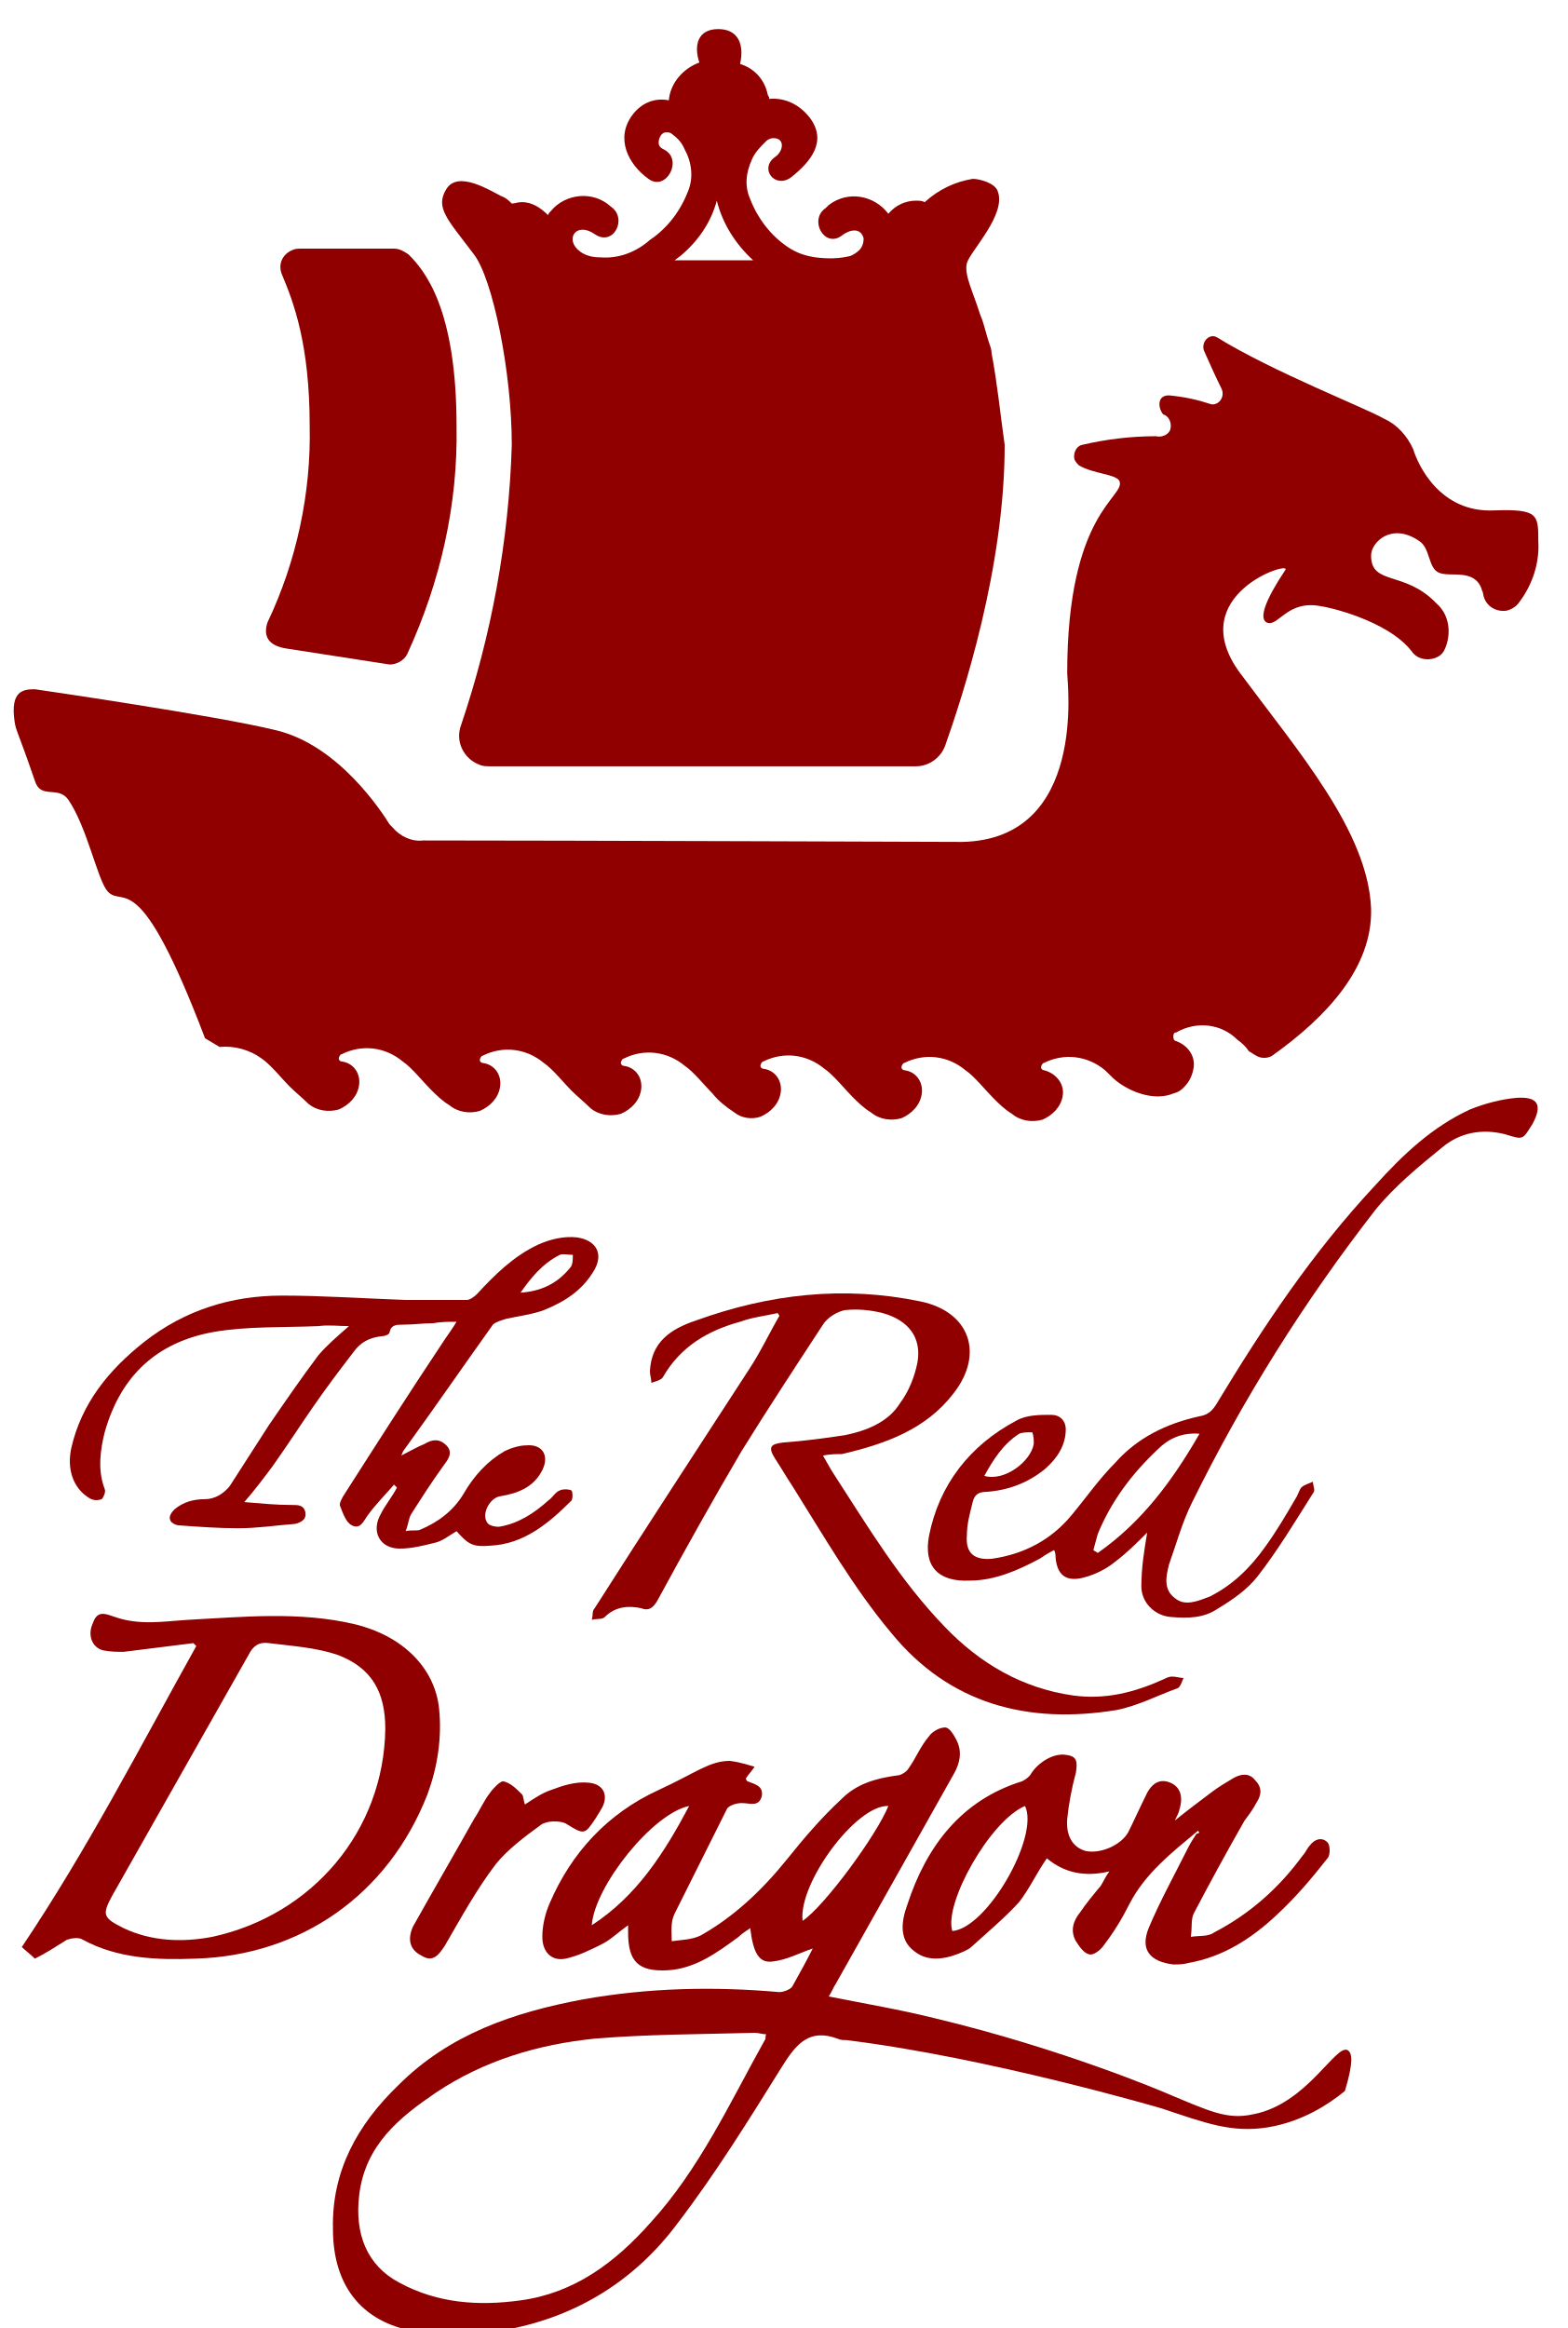
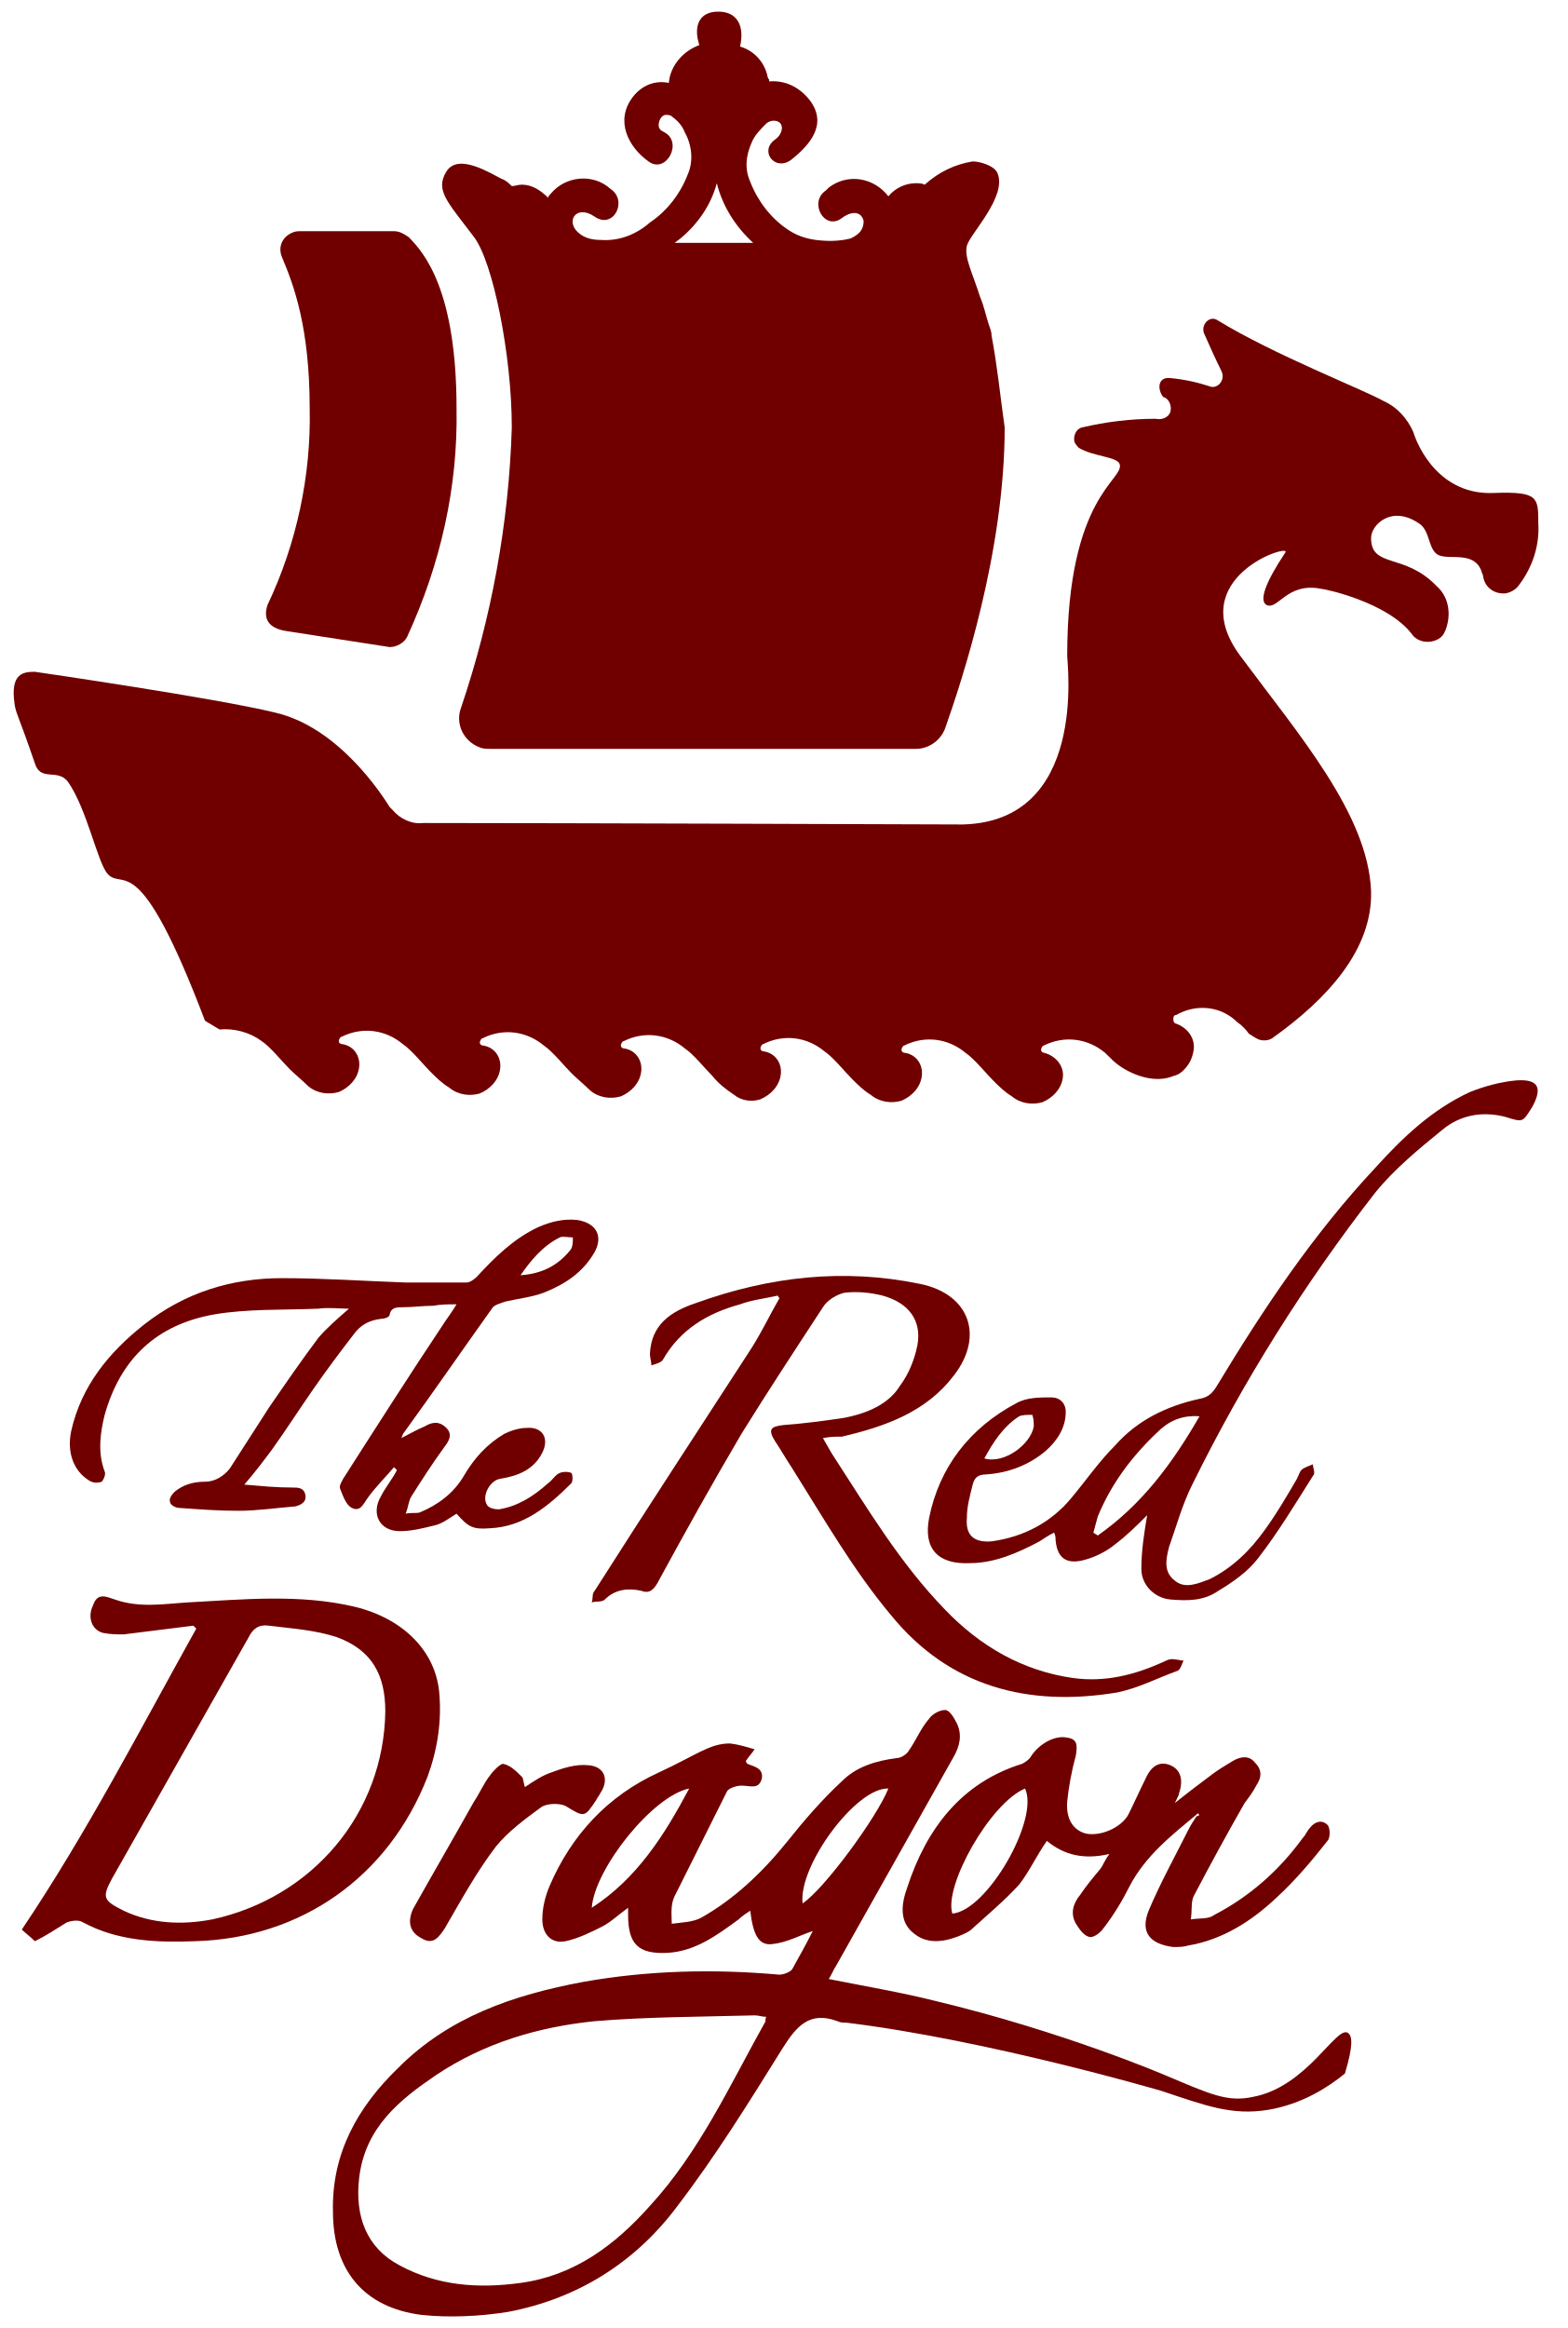
<svg xmlns="http://www.w3.org/2000/svg" version="1.1" id="Layer_1" x="0px" y="0px" viewBox="0 0 107.8 160.1" style="enable-background:new 0 0 107.8 160.1;" xml:space="preserve">
  <style type="text/css">
- 	.st0{fill:#900000;}
+ 	.st0{fill:#700000;}
</style>
  <g id="Layer_2_1_">
    <g id="Layer_1-2">
-       <path class="st0" d="M68.2,24.3c0-0.3-0.1-0.5-0.2-0.8c-0.2-0.6-0.3-1.2-0.6-1.9c-0.5-1.6-1.1-2.7-0.9-3.5s2.8-3.4,2.1-5    c-0.2-0.5-1.2-0.8-1.7-0.8c-1.2,0.2-2.3,0.7-3.3,1.6c-0.2-0.1-0.4-0.1-0.6-0.1c-0.7,0-1.4,0.3-1.9,0.9c-1-1.3-2.8-1.6-4.1-0.6    c-0.1,0.1-0.1,0.1-0.2,0.2c-1.2,0.8-0.1,2.8,1.1,1.9c0.5-0.4,1.3-0.6,1.5,0.2c0,0.3-0.1,0.6-0.3,0.8c-0.2,0.2-0.4,0.3-0.6,0.4    c-0.8,0.2-1.6,0.2-2.4,0.1c-0.7-0.1-1.3-0.3-1.9-0.7c-1.2-0.8-2.1-2-2.6-3.3c-0.4-0.9-0.3-1.8,0.1-2.7c0.2-0.5,0.6-0.9,1-1.3    c0.1-0.1,0.3-0.2,0.5-0.2c0.8,0,0.7,0.9,0.1,1.3c-1.1,0.8,0,2.2,1.1,1.4c1.4-1.1,2.5-2.5,1.3-4.1C55,7.2,54,6.7,52.9,6.8    c0-0.3,0,0-0.1-0.3c-0.2-1-0.9-1.8-1.9-2.1C51.2,3.1,50.8,2,49.4,2c-1.4,0-1.7,1.1-1.3,2.3c-1.1,0.4-2,1.4-2.1,2.6    c-1-0.2-1.9,0.2-2.5,1c-1.2,1.6-0.3,3.4,1.1,4.4c1.2,0.9,2.4-1.3,1.1-2c-0.2-0.1-0.4-0.2-0.4-0.5s0.2-0.7,0.5-0.7    c0.1,0,0.3,0,0.4,0.1c0.4,0.3,0.7,0.6,0.9,1.1c0.5,0.9,0.6,2,0.2,2.9c-0.5,1.3-1.4,2.5-2.6,3.3c-0.9,0.8-2.1,1.3-3.4,1.2    c-0.5,0-1-0.1-1.4-0.4c-1.1-0.8-0.3-2.1,1-1.2s2.3-1.1,1.1-1.9c-1.2-1.1-3.1-0.9-4.1,0.3c-0.1,0.1-0.2,0.2-0.2,0.3    c-0.5-0.5-1.1-0.9-1.8-0.9c-0.3,0-0.5,0.1-0.7,0.1c-0.2-0.2-0.4-0.4-0.7-0.5c-0.8-0.4-3-1.8-3.8-0.5s0.1,2.1,1.9,4.5    c1.3,1.7,2.6,8.1,2.6,13.1c-0.2,6.6-1.4,13.1-3.5,19.3c-0.4,1.1,0.2,2.3,1.3,2.7c0.2,0.1,0.5,0.1,0.8,0.1H63c0.9,0,1.7-0.6,2-1.4    c1.2-3.4,4.1-12.2,4.1-20.7C68.8,28.5,68.6,26.4,68.2,24.3z M49.3,13.8c0.4,1.6,1.3,3,2.5,4.1h-5.4l0.4-0.3    C48,16.6,48.9,15.3,49.3,13.8z" />
-       <path class="st0" d="M80.7,75.2c0.4-0.1,0.6-0.3,0.7-0.4c0.4-0.4,0.6-0.8,0.7-1.4c0.1-0.8-0.4-1.5-1.2-1.8c-0.1,0-0.2-0.1-0.2-0.3    c0-0.1,0-0.3,0.2-0.3c1.4-0.8,3.1-0.6,4.2,0.5c0.3,0.2,0.6,0.5,0.8,0.8c0.2,0.1,0.3,0.2,0.5,0.3c0.3,0.2,0.8,0.2,1.1,0    c3.8-2.7,6.9-6.1,6.8-10.1c-0.2-5.3-5-10.8-9-16.2s3.6-7.8,3.1-7.1c-1.4,2.1-1.8,3.3-1.3,3.6c0.8,0.4,1.4-1.6,3.8-1.1    c0.2,0,4.5,0.9,6.2,3.1c0.4,0.6,1.3,0.7,1.9,0.3c0.3-0.2,0.4-0.5,0.5-0.8c0.3-1,0.1-2.1-0.7-2.8c-2.2-2.3-4.5-1.2-4.5-3.3    c0-0.9,1.4-2.3,3.3-1c0.8,0.5,0.6,1.9,1.4,2.2s2.4-0.3,2.9,1.1c0,0.1,0.1,0.2,0.1,0.3c0.1,0.8,0.8,1.3,1.6,1.2    c0.4-0.1,0.7-0.3,0.9-0.6c0.9-1.2,1.4-2.7,1.3-4.2c0-1.8,0-2.2-3-2.1c-3.8,0.2-5.3-3.2-5.6-4.2c-0.4-0.9-1.1-1.7-2-2.1    c-1.4-0.8-7.6-3.2-11.5-5.6c-0.5-0.3-1.1,0.3-0.9,0.9c0.4,0.9,0.8,1.8,1.2,2.6c0.3,0.6-0.2,1.2-0.7,1.1c-0.9-0.3-1.8-0.5-2.8-0.6    c-0.9-0.1-0.9,0.8-0.5,1.3c0.4,0.1,0.6,0.6,0.5,1s-0.6,0.6-1,0.5c-1.7,0-3.4,0.2-5.1,0.6c-0.4,0.1-0.6,0.6-0.5,1    c0.1,0.2,0.2,0.3,0.3,0.4c1,0.6,2.6,0.6,2.8,1.1c0.4,1.1-3.6,2.1-3.6,13.2c0,0.6,1.4,11.4-7.2,11.6c0,0-27.8-0.1-37.1-0.1    c-0.8,0.1-1.6-0.3-2.1-0.9c-0.1-0.1-0.1-0.1-0.2-0.2c-0.5-0.8-3.5-5.5-7.9-6.5c-4.1-1-16.5-2.8-16.5-2.8c-0.8,0-1.7,0.1-1.4,2.2    c0.1,0.7,0.2,0.6,1.4,4.1C2.8,55,4,54,4.7,55c1.3,1.9,2,5.5,2.7,6.3c1.1,1.2,2.1-2,6.7,10.1l1,0.6c1-0.1,2.1,0.2,2.9,0.8    c0.6,0.4,1.4,1.4,1.9,1.9c0.4,0.4,0.9,0.8,1.3,1.2c0.6,0.5,1.4,0.6,2.1,0.4c0.7-0.3,1.3-0.9,1.4-1.7c0.1-0.8-0.4-1.5-1.2-1.6    c-0.1,0-0.2-0.1-0.2-0.2s0.1-0.3,0.2-0.3c1.4-0.7,3-0.5,4.2,0.5c0.6,0.4,1.4,1.4,1.9,1.9c0.4,0.4,0.8,0.8,1.3,1.1    c0.6,0.5,1.4,0.6,2.1,0.4c0.7-0.3,1.3-0.9,1.4-1.7c0.1-0.8-0.4-1.5-1.2-1.6c-0.1,0-0.2-0.1-0.2-0.2s0.1-0.3,0.2-0.3    c1.4-0.7,3-0.5,4.2,0.5c0.6,0.4,1.4,1.4,1.9,1.9c0.4,0.4,0.9,0.8,1.3,1.2c0.6,0.5,1.4,0.6,2.1,0.4c0.7-0.3,1.3-0.9,1.4-1.7    c0.1-0.8-0.4-1.5-1.2-1.6c-0.1,0-0.2-0.1-0.2-0.2s0.1-0.3,0.2-0.3c1.4-0.7,3-0.5,4.2,0.5c0.6,0.4,1.4,1.4,1.9,1.9    c0.4,0.5,0.9,0.9,1.5,1.3c0.5,0.4,1.2,0.5,1.8,0.3c0.7-0.3,1.3-0.9,1.4-1.7c0.1-0.8-0.4-1.5-1.2-1.6c-0.1,0-0.2-0.1-0.2-0.2    s0.1-0.3,0.2-0.3c1.4-0.7,3-0.5,4.2,0.5c0.6,0.4,1.4,1.4,1.9,1.9c0.4,0.4,0.8,0.8,1.3,1.1c0.6,0.5,1.4,0.6,2.1,0.4    c0.7-0.3,1.3-0.9,1.4-1.7c0.1-0.8-0.4-1.5-1.2-1.6c-0.1,0-0.2-0.1-0.2-0.2s0.1-0.3,0.2-0.3c1.4-0.7,3-0.5,4.2,0.5    c0.6,0.4,1.4,1.4,1.9,1.9c0.4,0.4,0.8,0.8,1.3,1.1c0.6,0.5,1.4,0.6,2.1,0.4c0.7-0.3,1.3-0.9,1.4-1.7c0.1-0.8-0.5-1.5-1.3-1.7    c-0.1,0-0.2-0.1-0.2-0.2s0.1-0.3,0.2-0.3c1.4-0.7,3-0.5,4.2,0.5c0.4,0.4,0.7,0.7,1,0.9C78,75.2,79.5,75.7,80.7,75.2z" />
-       <path class="st0" d="M26.8,45.7l-7.1-1.1c-1.3-0.2-1.6-0.9-1.3-1.8c2-4.2,3-8.9,2.9-13.5c0-5.6-1.1-8.5-1.9-10.4    c-0.3-0.7,0-1.4,0.7-1.7c0.2-0.1,0.4-0.1,0.6-0.1h6.4c0.4,0,0.7,0.2,1,0.4c1.1,1.1,3.3,3.7,3.3,11.8C31.5,34.7,30.3,40,28,45    C27.8,45.4,27.3,45.7,26.8,45.7z" />
+       <path class="st0" d="M68.2,23.1c0-0.3-0.1-0.5-0.2-0.8c-0.2-0.6-0.3-1.2-0.6-1.9c-0.5-1.6-1.1-2.7-0.9-3.5s2.8-3.4,2.1-5    c-0.2-0.5-1.2-0.8-1.7-0.8c-1.2,0.2-2.3,0.7-3.3,1.6c-0.2-0.1-0.4-0.1-0.6-0.1c-0.7,0-1.4,0.3-1.9,0.9c-1-1.3-2.8-1.6-4.1-0.6    c-0.1,0.1-0.1,0.1-0.2,0.2c-1.2,0.8-0.1,2.8,1.1,1.9c0.5-0.4,1.3-0.6,1.5,0.2c0,0.3-0.1,0.6-0.3,0.8c-0.2,0.2-0.4,0.3-0.6,0.4    c-0.8,0.2-1.6,0.2-2.4,0.1c-0.7-0.1-1.3-0.3-1.9-0.7c-1.2-0.8-2.1-2-2.6-3.3c-0.4-0.9-0.3-1.8,0.1-2.7c0.2-0.5,0.6-0.9,1-1.3    c0.1-0.1,0.3-0.2,0.5-0.2c0.8,0,0.7,0.9,0.1,1.3c-1.1,0.8,0,2.2,1.1,1.4c1.4-1.1,2.5-2.5,1.3-4.1C55,6,54,5.5,52.9,5.6    c0-0.3,0,0-0.1-0.3c-0.2-1-0.9-1.8-1.9-2.1c0.3-1.3-0.1-2.4-1.5-2.4c-1.4,0-1.7,1.1-1.3,2.3c-1.1,0.4-2,1.4-2.1,2.6    c-1-0.2-1.9,0.2-2.5,1c-1.2,1.6-0.3,3.4,1.1,4.4c1.2,0.9,2.4-1.3,1.1-2c-0.2-0.1-0.4-0.2-0.4-0.5s0.2-0.7,0.5-0.7    c0.1,0,0.3,0,0.4,0.1c0.4,0.3,0.7,0.6,0.9,1.1c0.5,0.9,0.6,2,0.2,2.9c-0.5,1.3-1.4,2.5-2.6,3.3c-0.9,0.8-2.1,1.3-3.4,1.2    c-0.5,0-1-0.1-1.4-0.4c-1.1-0.8-0.3-2.1,1-1.2s2.3-1.1,1.1-1.9c-1.2-1.1-3.1-0.9-4.1,0.3c-0.1,0.1-0.2,0.2-0.2,0.3    c-0.5-0.5-1.1-0.9-1.8-0.9c-0.3,0-0.5,0.1-0.7,0.1c-0.2-0.2-0.4-0.4-0.7-0.5c-0.8-0.4-3-1.8-3.8-0.5s0.1,2.1,1.9,4.5    c1.3,1.7,2.6,8.1,2.6,13.1C35,36,33.8,42.5,31.7,48.7c-0.4,1.1,0.2,2.3,1.3,2.7c0.2,0.1,0.5,0.1,0.8,0.1H63c0.9,0,1.7-0.6,2-1.4    c1.2-3.4,4.1-12.2,4.1-20.7C68.8,27.3,68.6,25.2,68.2,23.1z M49.3,12.6c0.4,1.6,1.3,3,2.5,4.1h-5.4l0.4-0.3    C48,15.4,48.9,14.1,49.3,12.6z" />
+       <path class="st0" d="M80.7,74c0.4-0.1,0.6-0.3,0.7-0.4c0.4-0.4,0.6-0.8,0.7-1.4c0.1-0.8-0.4-1.5-1.2-1.8c-0.1,0-0.2-0.1-0.2-0.3    c0-0.1,0-0.3,0.2-0.3c1.4-0.8,3.1-0.6,4.2,0.5c0.3,0.2,0.6,0.5,0.8,0.8c0.2,0.1,0.3,0.2,0.5,0.3c0.3,0.2,0.8,0.2,1.1,0    c3.8-2.7,6.9-6.1,6.8-10.1c-0.2-5.3-5-10.8-9-16.2s3.6-7.8,3.1-7.1c-1.4,2.1-1.8,3.3-1.3,3.6c0.8,0.4,1.4-1.6,3.8-1.1    c0.2,0,4.5,0.9,6.2,3.1c0.4,0.6,1.3,0.7,1.9,0.3c0.3-0.2,0.4-0.5,0.5-0.8c0.3-1,0.1-2.1-0.7-2.8c-2.2-2.3-4.5-1.2-4.5-3.3    c0-0.9,1.4-2.3,3.3-1c0.8,0.5,0.6,1.9,1.4,2.2s2.4-0.3,2.9,1.1c0,0.1,0.1,0.2,0.1,0.3c0.1,0.8,0.8,1.3,1.6,1.2    c0.4-0.1,0.7-0.3,0.9-0.6c0.9-1.2,1.4-2.7,1.3-4.2c0-1.8,0-2.2-3-2.1c-3.8,0.2-5.3-3.2-5.6-4.2c-0.4-0.9-1.1-1.7-2-2.1    c-1.4-0.8-7.6-3.2-11.5-5.6c-0.5-0.3-1.1,0.3-0.9,0.9c0.4,0.9,0.8,1.8,1.2,2.6c0.3,0.6-0.2,1.2-0.7,1.1c-0.9-0.3-1.8-0.5-2.8-0.6    c-0.9-0.1-0.9,0.8-0.5,1.3c0.4,0.1,0.6,0.6,0.5,1s-0.6,0.6-1,0.5c-1.7,0-3.4,0.2-5.1,0.6c-0.4,0.1-0.6,0.6-0.5,1    c0.1,0.2,0.2,0.3,0.3,0.4c1,0.6,2.6,0.6,2.8,1.1c0.4,1.1-3.6,2.1-3.6,13.2c0,0.6,1.4,11.4-7.2,11.6c0,0-27.8-0.1-37.1-0.1    c-0.8,0.1-1.6-0.3-2.1-0.9c-0.1-0.1-0.1-0.1-0.2-0.2c-0.5-0.8-3.5-5.5-7.9-6.5c-4.1-1-16.5-2.8-16.5-2.8c-0.8,0-1.7,0.1-1.4,2.2    c0.1,0.7,0.2,0.6,1.4,4.1c0.4,1.3,1.6,0.3,2.3,1.3c1.3,1.9,2,5.5,2.7,6.3c1.1,1.2,2.1-2,6.7,10.1l1,0.6c1-0.1,2.1,0.2,2.9,0.8    c0.6,0.4,1.4,1.4,1.9,1.9c0.4,0.4,0.9,0.8,1.3,1.2c0.6,0.5,1.4,0.6,2.1,0.4c0.7-0.3,1.3-0.9,1.4-1.7c0.1-0.8-0.4-1.5-1.2-1.6    c-0.1,0-0.2-0.1-0.2-0.2s0.1-0.3,0.2-0.3c1.4-0.7,3-0.5,4.2,0.5c0.6,0.4,1.4,1.4,1.9,1.9c0.4,0.4,0.8,0.8,1.3,1.1    c0.6,0.5,1.4,0.6,2.1,0.4c0.7-0.3,1.3-0.9,1.4-1.7c0.1-0.8-0.4-1.5-1.2-1.6c-0.1,0-0.2-0.1-0.2-0.2s0.1-0.3,0.2-0.3    c1.4-0.7,3-0.5,4.2,0.5c0.6,0.4,1.4,1.4,1.9,1.9c0.4,0.4,0.9,0.8,1.3,1.2c0.6,0.5,1.4,0.6,2.1,0.4c0.7-0.3,1.3-0.9,1.4-1.7    c0.1-0.8-0.4-1.5-1.2-1.6c-0.1,0-0.2-0.1-0.2-0.2s0.1-0.3,0.2-0.3c1.4-0.7,3-0.5,4.2,0.5c0.6,0.4,1.4,1.4,1.9,1.9    c0.4,0.5,0.9,0.9,1.5,1.3c0.5,0.4,1.2,0.5,1.8,0.3c0.7-0.3,1.3-0.9,1.4-1.7c0.1-0.8-0.4-1.5-1.2-1.6c-0.1,0-0.2-0.1-0.2-0.2    s0.1-0.3,0.2-0.3c1.4-0.7,3-0.5,4.2,0.5c0.6,0.4,1.4,1.4,1.9,1.9c0.4,0.4,0.8,0.8,1.3,1.1c0.6,0.5,1.4,0.6,2.1,0.4    c0.7-0.3,1.3-0.9,1.4-1.7c0.1-0.8-0.4-1.5-1.2-1.6c-0.1,0-0.2-0.1-0.2-0.2s0.1-0.3,0.2-0.3c1.4-0.7,3-0.5,4.2,0.5    c0.6,0.4,1.4,1.4,1.9,1.9c0.4,0.4,0.8,0.8,1.3,1.1c0.6,0.5,1.4,0.6,2.1,0.4c0.7-0.3,1.3-0.9,1.4-1.7c0.1-0.8-0.5-1.5-1.3-1.7    c-0.1,0-0.2-0.1-0.2-0.2s0.1-0.3,0.2-0.3c1.4-0.7,3-0.5,4.2,0.5c0.4,0.4,0.7,0.7,1,0.9C78,74,79.5,74.5,80.7,74z" />
+       <path class="st0" d="M26.8,44.5l-7.1-1.1c-1.3-0.2-1.6-0.9-1.3-1.8c2-4.2,3-8.9,2.9-13.5c0-5.6-1.1-8.5-1.9-10.4    c-0.3-0.7,0-1.4,0.7-1.7c0.2-0.1,0.4-0.1,0.6-0.1h6.4c0.4,0,0.7,0.2,1,0.4c1.1,1.1,3.3,3.7,3.3,11.8c0.1,5.4-1.1,10.7-3.4,15.7    C27.8,44.2,27.3,44.5,26.8,44.5z" />
    </g>
  </g>
  <g>
-     <path class="st0" d="M51.9,121.5c-0.2,0.3-0.4,0.5-0.6,0.8c0,0.1,0.1,0.2,0.1,0.2c0.5,0.2,1.1,0.3,1,1c-0.2,0.8-0.8,0.5-1.4,0.5   c-0.4,0-0.9,0.2-1,0.4c-1.2,2.4-2.4,4.8-3.6,7.2c-0.3,0.6-0.2,1.3-0.2,1.9c0.7-0.1,1.4-0.1,2-0.4c2.3-1.3,4.2-3.1,5.9-5.2   c1.2-1.5,2.4-2.9,3.8-4.2c1-1,2.3-1.4,3.8-1.6c0.3,0,0.7-0.3,0.8-0.5c0.5-0.7,0.8-1.5,1.4-2.2c0.2-0.3,0.7-0.6,1.1-0.6   c0.3,0,0.6,0.5,0.8,0.9c0.4,0.8,0.2,1.6-0.2,2.3c-2.7,4.8-5.4,9.6-8.1,14.4c-0.2,0.3-0.3,0.6-0.5,0.9c2.5,0.5,4.9,0.9,7.3,1.5   c8.8,2.1,15.8,5.1,15.8,5.1c3.1,1.3,4.3,1.9,6.1,1.5c3.7-0.7,5.7-4.9,6.5-4.4c0.3,0.2,0.4,0.8-0.2,2.8c-1.1,0.9-2.9,2.1-5.3,2.5   c-2.5,0.4-4.3-0.3-7.3-1.3c0,0-11.9-3.5-21.7-4.7c-0.2,0-0.4,0-0.6-0.1c-1.9-0.7-2.8,0.3-3.8,1.9c-2.3,3.7-4.6,7.4-7.2,10.8   c-2.9,3.9-6.9,6.4-11.7,7.3c-1.9,0.3-4,0.4-5.9,0.2c-4-0.5-6.1-3.1-6.1-7.1c-0.1-4,1.7-7.2,4.5-9.9c3.5-3.5,7.9-5,12.7-5.9   c4.5-0.8,9-0.9,13.5-0.5c0.3,0,0.8-0.2,0.9-0.4c0.5-0.9,1-1.8,1.4-2.6c-0.9,0.3-1.8,0.8-2.8,0.9c-0.9,0.1-1.3-0.6-1.5-2.3   c-0.3,0.2-0.6,0.4-0.8,0.6c-1.5,1.1-3,2.2-4.9,2.3c-2,0.1-2.7-0.6-2.7-2.6c0-0.1,0-0.2,0-0.5c-0.7,0.5-1.2,1-1.8,1.3   c-0.8,0.4-1.6,0.8-2.5,1c-1,0.2-1.6-0.5-1.6-1.5c0-0.8,0.2-1.6,0.5-2.3c1.5-3.5,4-6.2,7.5-7.8c2.6-1.2,3.5-2,4.9-2   C51,121.2,51.5,121.4,51.9,121.5z M52.7,139.9c-0.3,0-0.5-0.1-0.8-0.1c-3.7,0.1-7.4,0.1-11,0.4c-3.9,0.4-7.6,1.5-10.9,3.7   c-2.5,1.7-4.9,3.6-5.3,7.1c-0.3,2.6,0.5,4.8,2.8,6c2.6,1.4,5.4,1.6,8.3,1.2c3.7-0.5,6.5-2.6,8.9-5.3c3.4-3.7,5.5-8.3,7.9-12.6   C52.7,140.2,52.6,140.1,52.7,139.9z M47.4,124.2c-2.5,0.5-6.5,5.5-6.7,8.2C43.8,130.4,45.7,127.4,47.4,124.2z M61.1,124.2   c-2.2-0.1-6.2,5.3-5.9,7.9C56.7,131.1,60.3,126.2,61.1,124.2z" />
-     <path class="st0" d="M16.8,103.3c1.2,0.1,2.2,0.2,3.3,0.2c0.4,0,0.8,0,0.9,0.5s-0.3,0.7-0.7,0.8c-1.3,0.1-2.6,0.3-3.9,0.3   c-1.4,0-2.7-0.1-4.1-0.2c-0.2,0-0.6-0.2-0.6-0.4c-0.1-0.2,0.1-0.5,0.3-0.7c0.6-0.5,1.3-0.7,2.1-0.7c0.7,0,1.3-0.4,1.7-0.9   c0.9-1.4,1.8-2.8,2.7-4.2c1.1-1.6,2.2-3.2,3.4-4.8c0.6-0.7,1.3-1.3,2.1-2c-0.7,0-1.4-0.1-2.1,0c-2.4,0.1-4.9,0-7.2,0.4   c-3.9,0.7-6.4,3-7.5,6.9c-0.3,1.2-0.5,2.6,0,3.9c0.1,0.2-0.1,0.6-0.2,0.7c-0.3,0.1-0.6,0.1-0.9-0.1c-1.1-0.7-1.5-2-1.2-3.4   c0.7-3.1,2.6-5.4,5-7.3c2.8-2.2,6-3.2,9.5-3.2c2.8,0,5.7,0.2,8.5,0.3c1.4,0,2.8,0,4.2,0c0.2,0,0.5-0.2,0.7-0.4   c1.2-1.3,2.5-2.6,4.2-3.4c0.9-0.4,1.8-0.6,2.7-0.5c1.3,0.2,1.8,1.1,1.2,2.2c-0.8,1.4-2,2.2-3.5,2.8c-0.8,0.3-1.7,0.4-2.6,0.6   c-0.3,0.1-0.7,0.2-0.9,0.4c-2,2.8-4,5.7-6.1,8.6c-0.1,0.1-0.1,0.2-0.2,0.4c0.6-0.3,1.1-0.6,1.6-0.8c0.5-0.3,1-0.4,1.5,0.1   s0.1,1-0.2,1.4c-0.8,1.1-1.5,2.2-2.2,3.3c-0.2,0.3-0.2,0.7-0.4,1.2c0.4-0.1,0.8,0,1-0.1c1.2-0.5,2.3-1.3,3-2.5   c0.7-1.2,1.6-2.2,2.8-2.9c0.4-0.2,1-0.4,1.5-0.4c1.1-0.1,1.6,0.7,1.1,1.7c-0.6,1.2-1.7,1.6-2.9,1.8c-0.7,0.1-1.3,1.2-0.9,1.8   c0.1,0.2,0.5,0.3,0.8,0.3c1.3-0.2,2.4-0.9,3.4-1.8c0.3-0.2,0.5-0.6,0.8-0.7c0.2-0.1,0.6-0.1,0.8,0c0.1,0.1,0.1,0.6,0,0.7   c-1.6,1.6-3.3,3-5.6,3.1c-1.2,0.1-1.5-0.1-2.3-1c-0.5,0.3-1,0.7-1.5,0.8c-0.8,0.2-1.6,0.4-2.4,0.4c-1.4,0-2-1.2-1.3-2.4   c0.3-0.6,0.8-1.2,1.1-1.8c-0.1-0.1-0.1-0.1-0.2-0.2c-0.6,0.7-1.3,1.4-1.8,2.1c-0.3,0.4-0.5,1-1.1,0.7c-0.4-0.2-0.6-0.8-0.8-1.3   c-0.1-0.2,0.1-0.5,0.2-0.7c2.3-3.6,4.6-7.2,7-10.8c0.2-0.3,0.5-0.7,0.8-1.2c-0.6,0-1.1,0-1.6,0.1c-0.7,0-1.4,0.1-2.1,0.1   c-0.4,0-0.8,0-0.9,0.5c0,0.2-0.4,0.3-0.6,0.3c-0.8,0.1-1.4,0.4-1.9,1.1c-1,1.3-1.9,2.5-2.8,3.8s-1.8,2.7-2.8,4.1   C18.1,101.7,17.5,102.5,16.8,103.3z M35.8,88.9c1.4-0.1,2.5-0.6,3.4-1.7c0.2-0.2,0.2-0.6,0.2-0.9c-0.3,0-0.7-0.1-0.9,0   C37.3,86.9,36.5,87.9,35.8,88.9z" />
-     <path class="st0" d="M56.6,100.1c0.3,0.5,0.5,0.9,0.7,1.2c2.4,3.7,4.6,7.4,7.7,10.6c2.4,2.5,5.3,4.2,8.8,4.7   c2.2,0.3,4.2-0.2,6.2-1.1c0.2-0.1,0.4-0.2,0.6-0.2c0.3,0,0.6,0.1,0.8,0.1c-0.1,0.2-0.2,0.6-0.4,0.7c-1.4,0.5-2.7,1.2-4.2,1.5   c-6.1,1-11.5-0.4-15.5-5.3c-2.6-3.1-4.6-6.6-6.8-10.1c-0.4-0.6-0.8-1.3-1.2-1.9c-0.5-0.8-0.3-1,0.6-1.1c1.4-0.1,2.9-0.3,4.2-0.5   c1.5-0.3,3-0.9,3.8-2.2c0.6-0.8,1-1.8,1.2-2.8c0.3-1.7-0.6-2.9-2.4-3.4c-0.8-0.2-1.7-0.3-2.6-0.2c-0.5,0.1-1.2,0.5-1.5,1   c-1.9,2.9-3.8,5.8-5.6,8.7c-2,3.4-3.9,6.8-5.8,10.3c-0.3,0.5-0.6,0.7-1.1,0.5c-0.9-0.2-1.8-0.1-2.5,0.6c-0.2,0.2-0.6,0.1-0.9,0.2   c0.1-0.3,0-0.6,0.2-0.8c3.5-5.5,7.1-11,10.6-16.4c0.8-1.2,1.4-2.5,2.1-3.7c0-0.1-0.1-0.1-0.1-0.2c-0.9,0.2-1.8,0.3-2.6,0.6   c-2.2,0.6-4.1,1.7-5.3,3.8c-0.1,0.2-0.5,0.3-0.8,0.4c0-0.3-0.1-0.5-0.1-0.8c0.1-2,1.4-2.9,3.2-3.5c5-1.8,10.1-2.4,15.4-1.3   c3.4,0.7,4.4,3.6,2.3,6.3c-1.9,2.5-4.7,3.5-7.7,4.2C57.5,100,57.1,100,56.6,100.1z" />
-     <path class="st0" d="M2.4,134.7c-0.3-0.3-0.7-0.6-0.9-0.8c4.5-6.7,8.1-13.7,12-20.7c-0.1-0.1-0.1-0.1-0.2-0.2   c-1.6,0.2-3.2,0.4-4.8,0.6c-0.4,0-0.9,0-1.4-0.1c-0.8-0.2-1.1-1.1-0.7-1.9c0.3-0.9,0.9-0.6,1.5-0.4c1.7,0.6,3.4,0.3,5,0.2   c3.8-0.2,7.7-0.6,11.5,0.3c3.3,0.8,5.5,3,5.8,5.8c0.2,2-0.1,4-0.8,5.9c-2.7,6.9-8.7,11.1-16,11.3c-2.6,0.1-5.3,0-7.7-1.3   c-0.3-0.2-0.8-0.1-1.1,0C3.8,133.9,3.2,134.3,2.4,134.7z M26.5,118.9c0-2.5-0.9-4.2-3.3-5.1c-1.5-0.5-3.1-0.6-4.7-0.8   c-0.7-0.1-1.1,0.2-1.4,0.8c-3.1,5.5-6.3,11.1-9.4,16.6c-0.7,1.3-0.6,1.5,0.8,2.2c1.9,0.9,4,1,6.1,0.6   C21.5,131.7,26.4,125.9,26.5,118.9z" />
-     <path class="st0" d="M78.9,105.4c-0.7,0.7-1.4,1.4-2.2,2c-0.6,0.5-1.4,0.9-2.2,1.1c-1.2,0.3-1.8-0.2-1.9-1.4c0-0.1,0-0.3-0.1-0.5   c-0.4,0.2-0.7,0.4-1,0.6c-1.5,0.8-3.1,1.5-4.8,1.5c-2.2,0.1-3.2-1-2.8-3.1c0.7-3.5,2.8-6.2,6-7.9c0.7-0.4,1.6-0.4,2.4-0.4   c0.6,0,1,0.4,1,1c0,1.1-0.6,2-1.4,2.7c-1.2,1-2.6,1.5-4.1,1.6c-0.6,0-0.8,0.3-0.9,0.7c-0.2,0.8-0.4,1.5-0.4,2.3   c-0.1,1.2,0.5,1.7,1.7,1.6c2.2-0.3,4.1-1.3,5.5-3c1-1.2,1.9-2.5,3-3.6c1.5-1.7,3.5-2.7,5.8-3.2c0.6-0.1,0.9-0.4,1.2-0.9   c3.2-5.3,6.6-10.4,10.9-15c1.9-2.1,3.9-4,6.5-5.2c1-0.4,2.1-0.7,3.2-0.8c1.5-0.1,1.8,0.5,1.1,1.8c-0.7,1.1-0.6,1.1-1.9,0.7   c-1.6-0.4-3.1-0.1-4.3,0.9c-1.6,1.3-3.3,2.7-4.6,4.3c-4.9,6.3-9.1,13-12.6,20.1c-0.7,1.4-1.1,2.9-1.6,4.3c-0.2,0.8-0.4,1.7,0.4,2.3   c0.7,0.6,1.6,0.2,2.4-0.1c1.6-0.8,2.8-2,3.8-3.4c0.8-1.1,1.5-2.3,2.2-3.5c0.1-0.2,0.2-0.5,0.3-0.6c0.2-0.2,0.6-0.3,0.8-0.4   c0,0.3,0.2,0.6,0,0.8c-1.2,1.9-2.4,3.9-3.8,5.7c-0.7,0.9-1.7,1.6-2.7,2.2c-1,0.7-2.1,0.7-3.3,0.6c-1.1-0.1-2-1-2-2.1   C78.5,107.8,78.7,106.6,78.9,105.4z M82.5,98.6c-1.3-0.1-2.2,0.4-2.9,1.1c-1.8,1.7-3.2,3.6-4.1,5.8c-0.1,0.4-0.2,0.7-0.3,1.1   c0.1,0.1,0.2,0.1,0.3,0.2C78.5,104.7,80.6,101.9,82.5,98.6z M67.7,101.5c1.4,0.4,3.2-1,3.4-2.2c0-0.3,0-0.5-0.1-0.8   c-0.3,0-0.7,0-0.9,0.1C69,99.3,68.3,100.4,67.7,101.5z" />
-     <path class="st0" d="M82.4,125.9c-1.8,1.5-3.6,2.9-4.7,5c-0.5,1-1.1,2-1.8,2.9c-0.2,0.3-0.7,0.7-1,0.6c-0.4-0.1-0.7-0.6-0.9-0.9   c-0.4-0.7-0.2-1.4,0.3-2c0.4-0.6,0.9-1.2,1.4-1.8c0.2-0.3,0.3-0.6,0.6-1c-1.7,0.4-3.1,0.1-4.3-0.9c-0.7,1-1.2,2.1-1.9,3   c-1,1.1-2.2,2.1-3.3,3.1c-0.1,0.1-0.3,0.2-0.5,0.3c-1.1,0.5-2.4,0.8-3.4,0c-1.1-0.8-0.9-2.1-0.5-3.2c1.3-4,3.7-7.2,7.9-8.5   c0.2-0.1,0.5-0.3,0.6-0.5c0.5-0.8,1.6-1.5,2.5-1.3c0.7,0.1,0.7,0.5,0.6,1.2c-0.3,1.1-0.5,2.2-0.6,3.2c-0.1,1.3,0.5,2,1.3,2.2   c1,0.2,2.4-0.4,2.9-1.3c0.4-0.8,0.8-1.7,1.2-2.5c0.4-0.9,1-1.2,1.7-0.9c0.7,0.3,0.9,1,0.6,1.9c0,0.1-0.1,0.3-0.3,0.7   c1-0.8,1.8-1.4,2.6-2c0.4-0.3,0.9-0.6,1.4-0.9s1.1-0.4,1.5,0.1c0.5,0.5,0.5,1,0.1,1.6c-0.2,0.4-0.5,0.8-0.8,1.2   c-1.2,2.1-2.4,4.3-3.5,6.4c-0.2,0.4-0.1,1-0.2,1.6c0.6-0.1,1.2,0,1.6-0.3c2.5-1.3,4.5-3.1,6.1-5.3c0.2-0.2,0.3-0.5,0.5-0.7   c0.3-0.4,0.8-0.6,1.2-0.2c0.2,0.2,0.2,0.9,0,1.1c-1.1,1.4-2.2,2.7-3.5,3.9c-1.7,1.6-3.7,2.9-6.1,3.3c-0.3,0.1-0.7,0.1-1,0.1   c-1.6-0.2-2.3-1-1.7-2.5c0.8-1.9,1.8-3.7,2.7-5.5c0.2-0.4,0.4-0.7,0.6-1C82.5,126.1,82.5,126,82.4,125.9z M70.5,124.2   c-2.4,1-5.6,6.7-5,8.6C67.9,132.6,71.5,126.3,70.5,124.2z" />
-     <path class="st0" d="M36.1,124.1c0.6-0.4,1.2-0.8,1.8-1c0.8-0.3,1.7-0.6,2.6-0.5c1.1,0.1,1.4,1,0.8,1.9c-0.1,0.2-0.2,0.3-0.3,0.5   c-0.8,1.2-0.8,1.2-2.1,0.4c-0.4-0.2-1.3-0.2-1.7,0.1c-1.1,0.8-2.3,1.7-3.1,2.7c-1.3,1.7-2.4,3.7-3.5,5.6c-0.4,0.6-0.8,1.2-1.6,0.7   c-0.8-0.4-1-1.1-0.6-2c1.4-2.5,2.8-4.9,4.2-7.4c0.4-0.6,0.7-1.3,1.1-1.8c0.2-0.3,0.7-0.8,0.9-0.8c0.5,0.1,0.9,0.5,1.3,0.9   C36,123.5,36,123.8,36.1,124.1z" />
+     <path class="st0" d="M51.9,120.3c-0.2,0.3-0.4,0.5-0.6,0.8c0,0.1,0.1,0.2,0.1,0.2c0.5,0.2,1.1,0.3,1,1c-0.2,0.8-0.8,0.5-1.4,0.5   c-0.4,0-0.9,0.2-1,0.4c-1.2,2.4-2.4,4.8-3.6,7.2c-0.3,0.6-0.2,1.3-0.2,1.9c0.7-0.1,1.4-0.1,2-0.4c2.3-1.3,4.2-3.1,5.9-5.2   c1.2-1.5,2.4-2.9,3.8-4.2c1-1,2.3-1.4,3.8-1.6c0.3,0,0.7-0.3,0.8-0.5c0.5-0.7,0.8-1.5,1.4-2.2c0.2-0.3,0.7-0.6,1.1-0.6   c0.3,0,0.6,0.5,0.8,0.9c0.4,0.8,0.2,1.6-0.2,2.3c-2.7,4.8-5.4,9.6-8.1,14.4c-0.2,0.3-0.3,0.6-0.5,0.9c2.5,0.5,4.9,0.9,7.3,1.5   c8.8,2.1,15.8,5.1,15.8,5.1c3.1,1.3,4.3,1.9,6.1,1.5c3.7-0.7,5.7-4.9,6.5-4.4c0.3,0.2,0.4,0.8-0.2,2.8c-1.1,0.9-2.9,2.1-5.3,2.5   c-2.5,0.4-4.3-0.3-7.3-1.3c0,0-11.9-3.5-21.7-4.7c-0.2,0-0.4,0-0.6-0.1c-1.9-0.7-2.8,0.3-3.8,1.9c-2.3,3.7-4.6,7.4-7.2,10.8   c-2.9,3.9-6.9,6.4-11.7,7.3c-1.9,0.3-4,0.4-5.9,0.2c-4-0.5-6.1-3.1-6.1-7.1c-0.1-4,1.7-7.2,4.5-9.9c3.5-3.5,7.9-5,12.7-5.9   c4.5-0.8,9-0.9,13.5-0.5c0.3,0,0.8-0.2,0.9-0.4c0.5-0.9,1-1.8,1.4-2.6c-0.9,0.3-1.8,0.8-2.8,0.9c-0.9,0.1-1.3-0.6-1.5-2.3   c-0.3,0.2-0.6,0.4-0.8,0.6c-1.5,1.1-3,2.2-4.9,2.3c-2,0.1-2.7-0.6-2.7-2.6c0-0.1,0-0.2,0-0.5c-0.7,0.5-1.2,1-1.8,1.3   c-0.8,0.4-1.6,0.8-2.5,1c-1,0.2-1.6-0.5-1.6-1.5c0-0.8,0.2-1.6,0.5-2.3c1.5-3.5,4-6.2,7.5-7.8c2.6-1.2,3.5-2,4.9-2   C51,120,51.5,120.2,51.9,120.3z M52.7,138.7c-0.3,0-0.5-0.1-0.8-0.1c-3.7,0.1-7.4,0.1-11,0.4c-3.9,0.4-7.6,1.5-10.9,3.7   c-2.5,1.7-4.9,3.6-5.3,7.1c-0.3,2.6,0.5,4.8,2.8,6c2.6,1.4,5.4,1.6,8.3,1.2c3.7-0.5,6.5-2.6,8.9-5.3c3.4-3.7,5.5-8.3,7.9-12.6   C52.7,139,52.6,138.9,52.7,138.7z M47.4,123c-2.5,0.5-6.5,5.5-6.7,8.2C43.8,129.2,45.7,126.2,47.4,123z M61.1,123   c-2.2-0.1-6.2,5.3-5.9,7.9C56.7,129.9,60.3,125,61.1,123z" />
+     <path class="st0" d="M16.8,102.1c1.2,0.1,2.2,0.2,3.3,0.2c0.4,0,0.8,0,0.9,0.5s-0.3,0.7-0.7,0.8c-1.3,0.1-2.6,0.3-3.9,0.3   c-1.4,0-2.7-0.1-4.1-0.2c-0.2,0-0.6-0.2-0.6-0.4c-0.1-0.2,0.1-0.5,0.3-0.7c0.6-0.5,1.3-0.7,2.1-0.7c0.7,0,1.3-0.4,1.7-0.9   c0.9-1.4,1.8-2.8,2.7-4.2c1.1-1.6,2.2-3.2,3.4-4.8c0.6-0.7,1.3-1.3,2.1-2c-0.7,0-1.4-0.1-2.1,0c-2.4,0.1-4.9,0-7.2,0.4   c-3.9,0.7-6.4,3-7.5,6.9c-0.3,1.2-0.5,2.6,0,3.9c0.1,0.2-0.1,0.6-0.2,0.7c-0.3,0.1-0.6,0.1-0.9-0.1c-1.1-0.7-1.5-2-1.2-3.4   c0.7-3.1,2.6-5.4,5-7.3c2.8-2.2,6-3.2,9.5-3.2c2.8,0,5.7,0.2,8.5,0.3c1.4,0,2.8,0,4.2,0c0.2,0,0.5-0.2,0.7-0.4   c1.2-1.3,2.5-2.6,4.2-3.4c0.9-0.4,1.8-0.6,2.7-0.5c1.3,0.2,1.8,1.1,1.2,2.2c-0.8,1.4-2,2.2-3.5,2.8c-0.8,0.3-1.7,0.4-2.6,0.6   c-0.3,0.1-0.7,0.2-0.9,0.4c-2,2.8-4,5.7-6.1,8.6c-0.1,0.1-0.1,0.2-0.2,0.4c0.6-0.3,1.1-0.6,1.6-0.8c0.5-0.3,1-0.4,1.5,0.1   s0.1,1-0.2,1.4c-0.8,1.1-1.5,2.2-2.2,3.3c-0.2,0.3-0.2,0.7-0.4,1.2c0.4-0.1,0.8,0,1-0.1c1.2-0.5,2.3-1.3,3-2.5   c0.7-1.2,1.6-2.2,2.8-2.9c0.4-0.2,1-0.4,1.5-0.4c1.1-0.1,1.6,0.7,1.1,1.7c-0.6,1.2-1.7,1.6-2.9,1.8c-0.7,0.1-1.3,1.2-0.9,1.8   c0.1,0.2,0.5,0.3,0.8,0.3c1.3-0.2,2.4-0.9,3.4-1.8c0.3-0.2,0.5-0.6,0.8-0.7c0.2-0.1,0.6-0.1,0.8,0c0.1,0.1,0.1,0.6,0,0.7   c-1.6,1.6-3.3,3-5.6,3.1c-1.2,0.1-1.5-0.1-2.3-1c-0.5,0.3-1,0.7-1.5,0.8c-0.8,0.2-1.6,0.4-2.4,0.4c-1.4,0-2-1.2-1.3-2.4   c0.3-0.6,0.8-1.2,1.1-1.8c-0.1-0.1-0.1-0.1-0.2-0.2c-0.6,0.7-1.3,1.4-1.8,2.1c-0.3,0.4-0.5,1-1.1,0.7c-0.4-0.2-0.6-0.8-0.8-1.3   c-0.1-0.2,0.1-0.5,0.2-0.7c2.3-3.6,4.6-7.2,7-10.8c0.2-0.3,0.5-0.7,0.8-1.2c-0.6,0-1.1,0-1.6,0.1c-0.7,0-1.4,0.1-2.1,0.1   c-0.4,0-0.8,0-0.9,0.5c0,0.2-0.4,0.3-0.6,0.3c-0.8,0.1-1.4,0.4-1.9,1.1c-1,1.3-1.9,2.5-2.8,3.8s-1.8,2.7-2.8,4.1   C18.1,100.5,17.5,101.3,16.8,102.1z M35.8,87.7c1.4-0.1,2.5-0.6,3.4-1.7c0.2-0.2,0.2-0.6,0.2-0.9c-0.3,0-0.7-0.1-0.9,0   C37.3,85.7,36.5,86.7,35.8,87.7z" />
+     <path class="st0" d="M56.6,98.9c0.3,0.5,0.5,0.9,0.7,1.2c2.4,3.7,4.6,7.4,7.7,10.6c2.4,2.5,5.3,4.2,8.8,4.7   c2.2,0.3,4.2-0.2,6.2-1.1c0.2-0.1,0.4-0.2,0.6-0.2c0.3,0,0.6,0.1,0.8,0.1c-0.1,0.2-0.2,0.6-0.4,0.7c-1.4,0.5-2.7,1.2-4.2,1.5   c-6.1,1-11.5-0.4-15.5-5.3c-2.6-3.1-4.6-6.6-6.8-10.1c-0.4-0.6-0.8-1.3-1.2-1.9c-0.5-0.8-0.3-1,0.6-1.1c1.4-0.1,2.9-0.3,4.2-0.5   c1.5-0.3,3-0.9,3.8-2.2c0.6-0.8,1-1.8,1.2-2.8c0.3-1.7-0.6-2.9-2.4-3.4c-0.8-0.2-1.7-0.3-2.6-0.2c-0.5,0.1-1.2,0.5-1.5,1   c-1.9,2.9-3.8,5.8-5.6,8.7c-2,3.4-3.9,6.8-5.8,10.3c-0.3,0.5-0.6,0.7-1.1,0.5c-0.9-0.2-1.8-0.1-2.5,0.6c-0.2,0.2-0.6,0.1-0.9,0.2   c0.1-0.3,0-0.6,0.2-0.8c3.5-5.5,7.1-11,10.6-16.4c0.8-1.2,1.4-2.5,2.1-3.7c0-0.1-0.1-0.1-0.1-0.2c-0.9,0.2-1.8,0.3-2.6,0.6   c-2.2,0.6-4.1,1.7-5.3,3.8c-0.1,0.2-0.5,0.3-0.8,0.4c0-0.3-0.1-0.5-0.1-0.8c0.1-2,1.4-2.9,3.2-3.5c5-1.8,10.1-2.4,15.4-1.3   c3.4,0.7,4.4,3.6,2.3,6.3c-1.9,2.5-4.7,3.5-7.7,4.2C57.5,98.8,57.1,98.8,56.6,98.9z" />
+     <path class="st0" d="M2.4,133.5c-0.3-0.3-0.7-0.6-0.9-0.8C6,126,9.6,119,13.5,112c-0.1-0.1-0.1-0.1-0.2-0.2   c-1.6,0.2-3.2,0.4-4.8,0.6c-0.4,0-0.9,0-1.4-0.1c-0.8-0.2-1.1-1.1-0.7-1.9c0.3-0.9,0.9-0.6,1.5-0.4c1.7,0.6,3.4,0.3,5,0.2   c3.8-0.2,7.7-0.6,11.5,0.3c3.3,0.8,5.5,3,5.8,5.8c0.2,2-0.1,4-0.8,5.9c-2.7,6.9-8.7,11.1-16,11.3c-2.6,0.1-5.3,0-7.7-1.3   c-0.3-0.2-0.8-0.1-1.1,0C3.8,132.7,3.2,133.1,2.4,133.5z M26.5,117.7c0-2.5-0.9-4.2-3.3-5.1c-1.5-0.5-3.1-0.6-4.7-0.8   c-0.7-0.1-1.1,0.2-1.4,0.8c-3.1,5.5-6.3,11.1-9.4,16.6c-0.7,1.3-0.6,1.5,0.8,2.2c1.9,0.9,4,1,6.1,0.6   C21.5,130.5,26.4,124.7,26.5,117.7z" />
+     <path class="st0" d="M78.9,104.2c-0.7,0.7-1.4,1.4-2.2,2c-0.6,0.5-1.4,0.9-2.2,1.1c-1.2,0.3-1.8-0.2-1.9-1.4c0-0.1,0-0.3-0.1-0.5   c-0.4,0.2-0.7,0.4-1,0.6c-1.5,0.8-3.1,1.5-4.8,1.5c-2.2,0.1-3.2-1-2.8-3.1c0.7-3.5,2.8-6.2,6-7.9c0.7-0.4,1.6-0.4,2.4-0.4   c0.6,0,1,0.4,1,1c0,1.1-0.6,2-1.4,2.7c-1.2,1-2.6,1.5-4.1,1.6c-0.6,0-0.8,0.3-0.9,0.7c-0.2,0.8-0.4,1.5-0.4,2.3   c-0.1,1.2,0.5,1.7,1.7,1.6c2.2-0.3,4.1-1.3,5.5-3c1-1.2,1.9-2.5,3-3.6c1.5-1.7,3.5-2.7,5.8-3.2c0.6-0.1,0.9-0.4,1.2-0.9   c3.2-5.3,6.6-10.4,10.9-15c1.9-2.1,3.9-4,6.5-5.2c1-0.4,2.1-0.7,3.2-0.8c1.5-0.1,1.8,0.5,1.1,1.8c-0.7,1.1-0.6,1.1-1.9,0.7   c-1.6-0.4-3.1-0.1-4.3,0.9c-1.6,1.3-3.3,2.7-4.6,4.3c-4.9,6.3-9.1,13-12.6,20.1c-0.7,1.4-1.1,2.9-1.6,4.3c-0.2,0.8-0.4,1.7,0.4,2.3   c0.7,0.6,1.6,0.2,2.4-0.1c1.6-0.8,2.8-2,3.8-3.4c0.8-1.1,1.5-2.3,2.2-3.5c0.1-0.2,0.2-0.5,0.3-0.6c0.2-0.2,0.6-0.3,0.8-0.4   c0,0.3,0.2,0.6,0,0.8c-1.2,1.9-2.4,3.9-3.8,5.7c-0.7,0.9-1.7,1.6-2.7,2.2c-1,0.7-2.1,0.7-3.3,0.6c-1.1-0.1-2-1-2-2.1   C78.5,106.6,78.7,105.4,78.9,104.2z M82.5,97.4c-1.3-0.1-2.2,0.4-2.9,1.1c-1.8,1.7-3.2,3.6-4.1,5.8c-0.1,0.4-0.2,0.7-0.3,1.1   c0.1,0.1,0.2,0.1,0.3,0.2C78.5,103.5,80.6,100.7,82.5,97.4z M67.7,100.3c1.4,0.4,3.2-1,3.4-2.2c0-0.3,0-0.5-0.1-0.8   c-0.3,0-0.7,0-0.9,0.1C69,98.1,68.3,99.2,67.7,100.3z" />
+     <path class="st0" d="M82.4,124.7c-1.8,1.5-3.6,2.9-4.7,5c-0.5,1-1.1,2-1.8,2.9c-0.2,0.3-0.7,0.7-1,0.6c-0.4-0.1-0.7-0.6-0.9-0.9   c-0.4-0.7-0.2-1.4,0.3-2c0.4-0.6,0.9-1.2,1.4-1.8c0.2-0.3,0.3-0.6,0.6-1c-1.7,0.4-3.1,0.1-4.3-0.9c-0.7,1-1.2,2.1-1.9,3   c-1,1.1-2.2,2.1-3.3,3.1c-0.1,0.1-0.3,0.2-0.5,0.3c-1.1,0.5-2.4,0.8-3.4,0c-1.1-0.8-0.9-2.1-0.5-3.2c1.3-4,3.7-7.2,7.9-8.5   c0.2-0.1,0.5-0.3,0.6-0.5c0.5-0.8,1.6-1.5,2.5-1.3c0.7,0.1,0.7,0.5,0.6,1.2c-0.3,1.1-0.5,2.2-0.6,3.2c-0.1,1.3,0.5,2,1.3,2.2   c1,0.2,2.4-0.4,2.9-1.3c0.4-0.8,0.8-1.7,1.2-2.5c0.4-0.9,1-1.2,1.7-0.9c0.7,0.3,0.9,1,0.6,1.9c0,0.1-0.1,0.3-0.3,0.7   c1-0.8,1.8-1.4,2.6-2c0.4-0.3,0.9-0.6,1.4-0.9s1.1-0.4,1.5,0.1c0.5,0.5,0.5,1,0.1,1.6c-0.2,0.4-0.5,0.8-0.8,1.2   c-1.2,2.1-2.4,4.3-3.5,6.4c-0.2,0.4-0.1,1-0.2,1.6c0.6-0.1,1.2,0,1.6-0.3c2.5-1.3,4.5-3.1,6.1-5.3c0.2-0.2,0.3-0.5,0.5-0.7   c0.3-0.4,0.8-0.6,1.2-0.2c0.2,0.2,0.2,0.9,0,1.1c-1.1,1.4-2.2,2.7-3.5,3.9c-1.7,1.6-3.7,2.9-6.1,3.3c-0.3,0.1-0.7,0.1-1,0.1   c-1.6-0.2-2.3-1-1.7-2.5c0.8-1.9,1.8-3.7,2.7-5.5c0.2-0.4,0.4-0.7,0.6-1C82.5,124.9,82.5,124.8,82.4,124.7z M70.5,123   c-2.4,1-5.6,6.7-5,8.6C67.9,131.4,71.5,125.1,70.5,123z" />
+     <path class="st0" d="M36.1,122.9c0.6-0.4,1.2-0.8,1.8-1c0.8-0.3,1.7-0.6,2.6-0.5c1.1,0.1,1.4,1,0.8,1.9c-0.1,0.2-0.2,0.3-0.3,0.5   c-0.8,1.2-0.8,1.2-2.1,0.4c-0.4-0.2-1.3-0.2-1.7,0.1c-1.1,0.8-2.3,1.7-3.1,2.7c-1.3,1.7-2.4,3.7-3.5,5.6c-0.4,0.6-0.8,1.2-1.6,0.7   c-0.8-0.4-1-1.1-0.6-2c1.4-2.5,2.8-4.9,4.2-7.4c0.4-0.6,0.7-1.3,1.1-1.8c0.2-0.3,0.7-0.8,0.9-0.8c0.5,0.1,0.9,0.5,1.3,0.9   C36,122.3,36,122.6,36.1,122.9z" />
  </g>
</svg>
